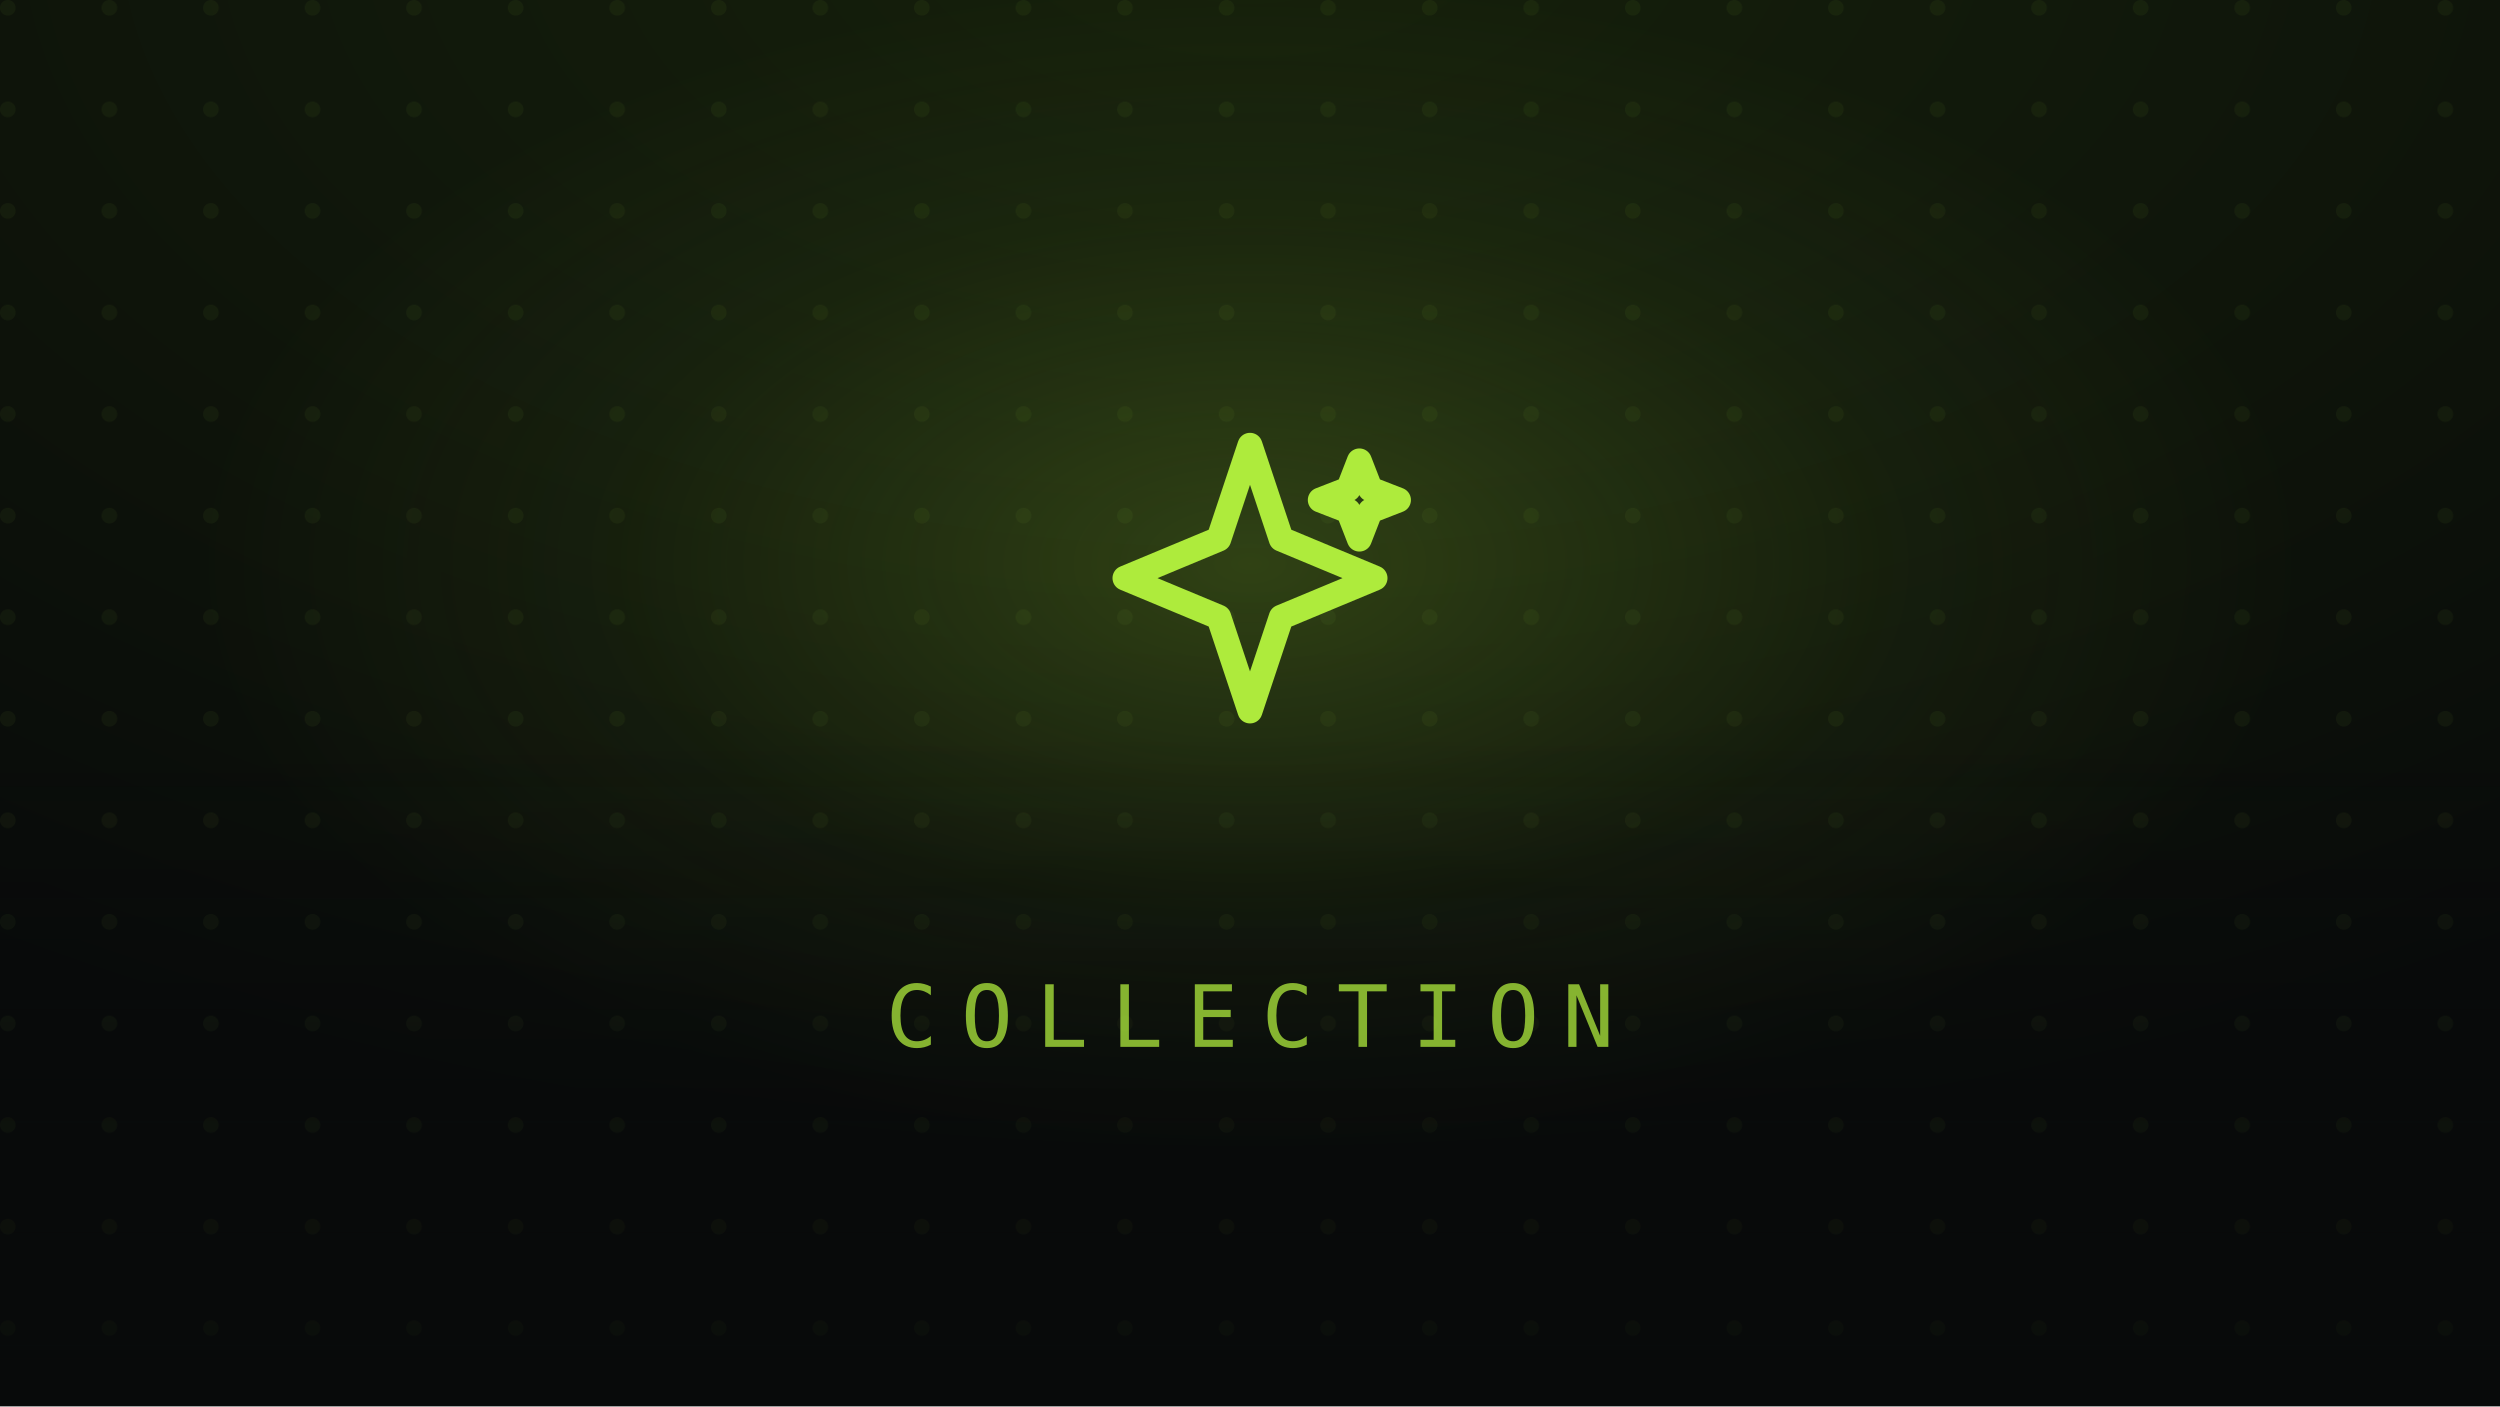
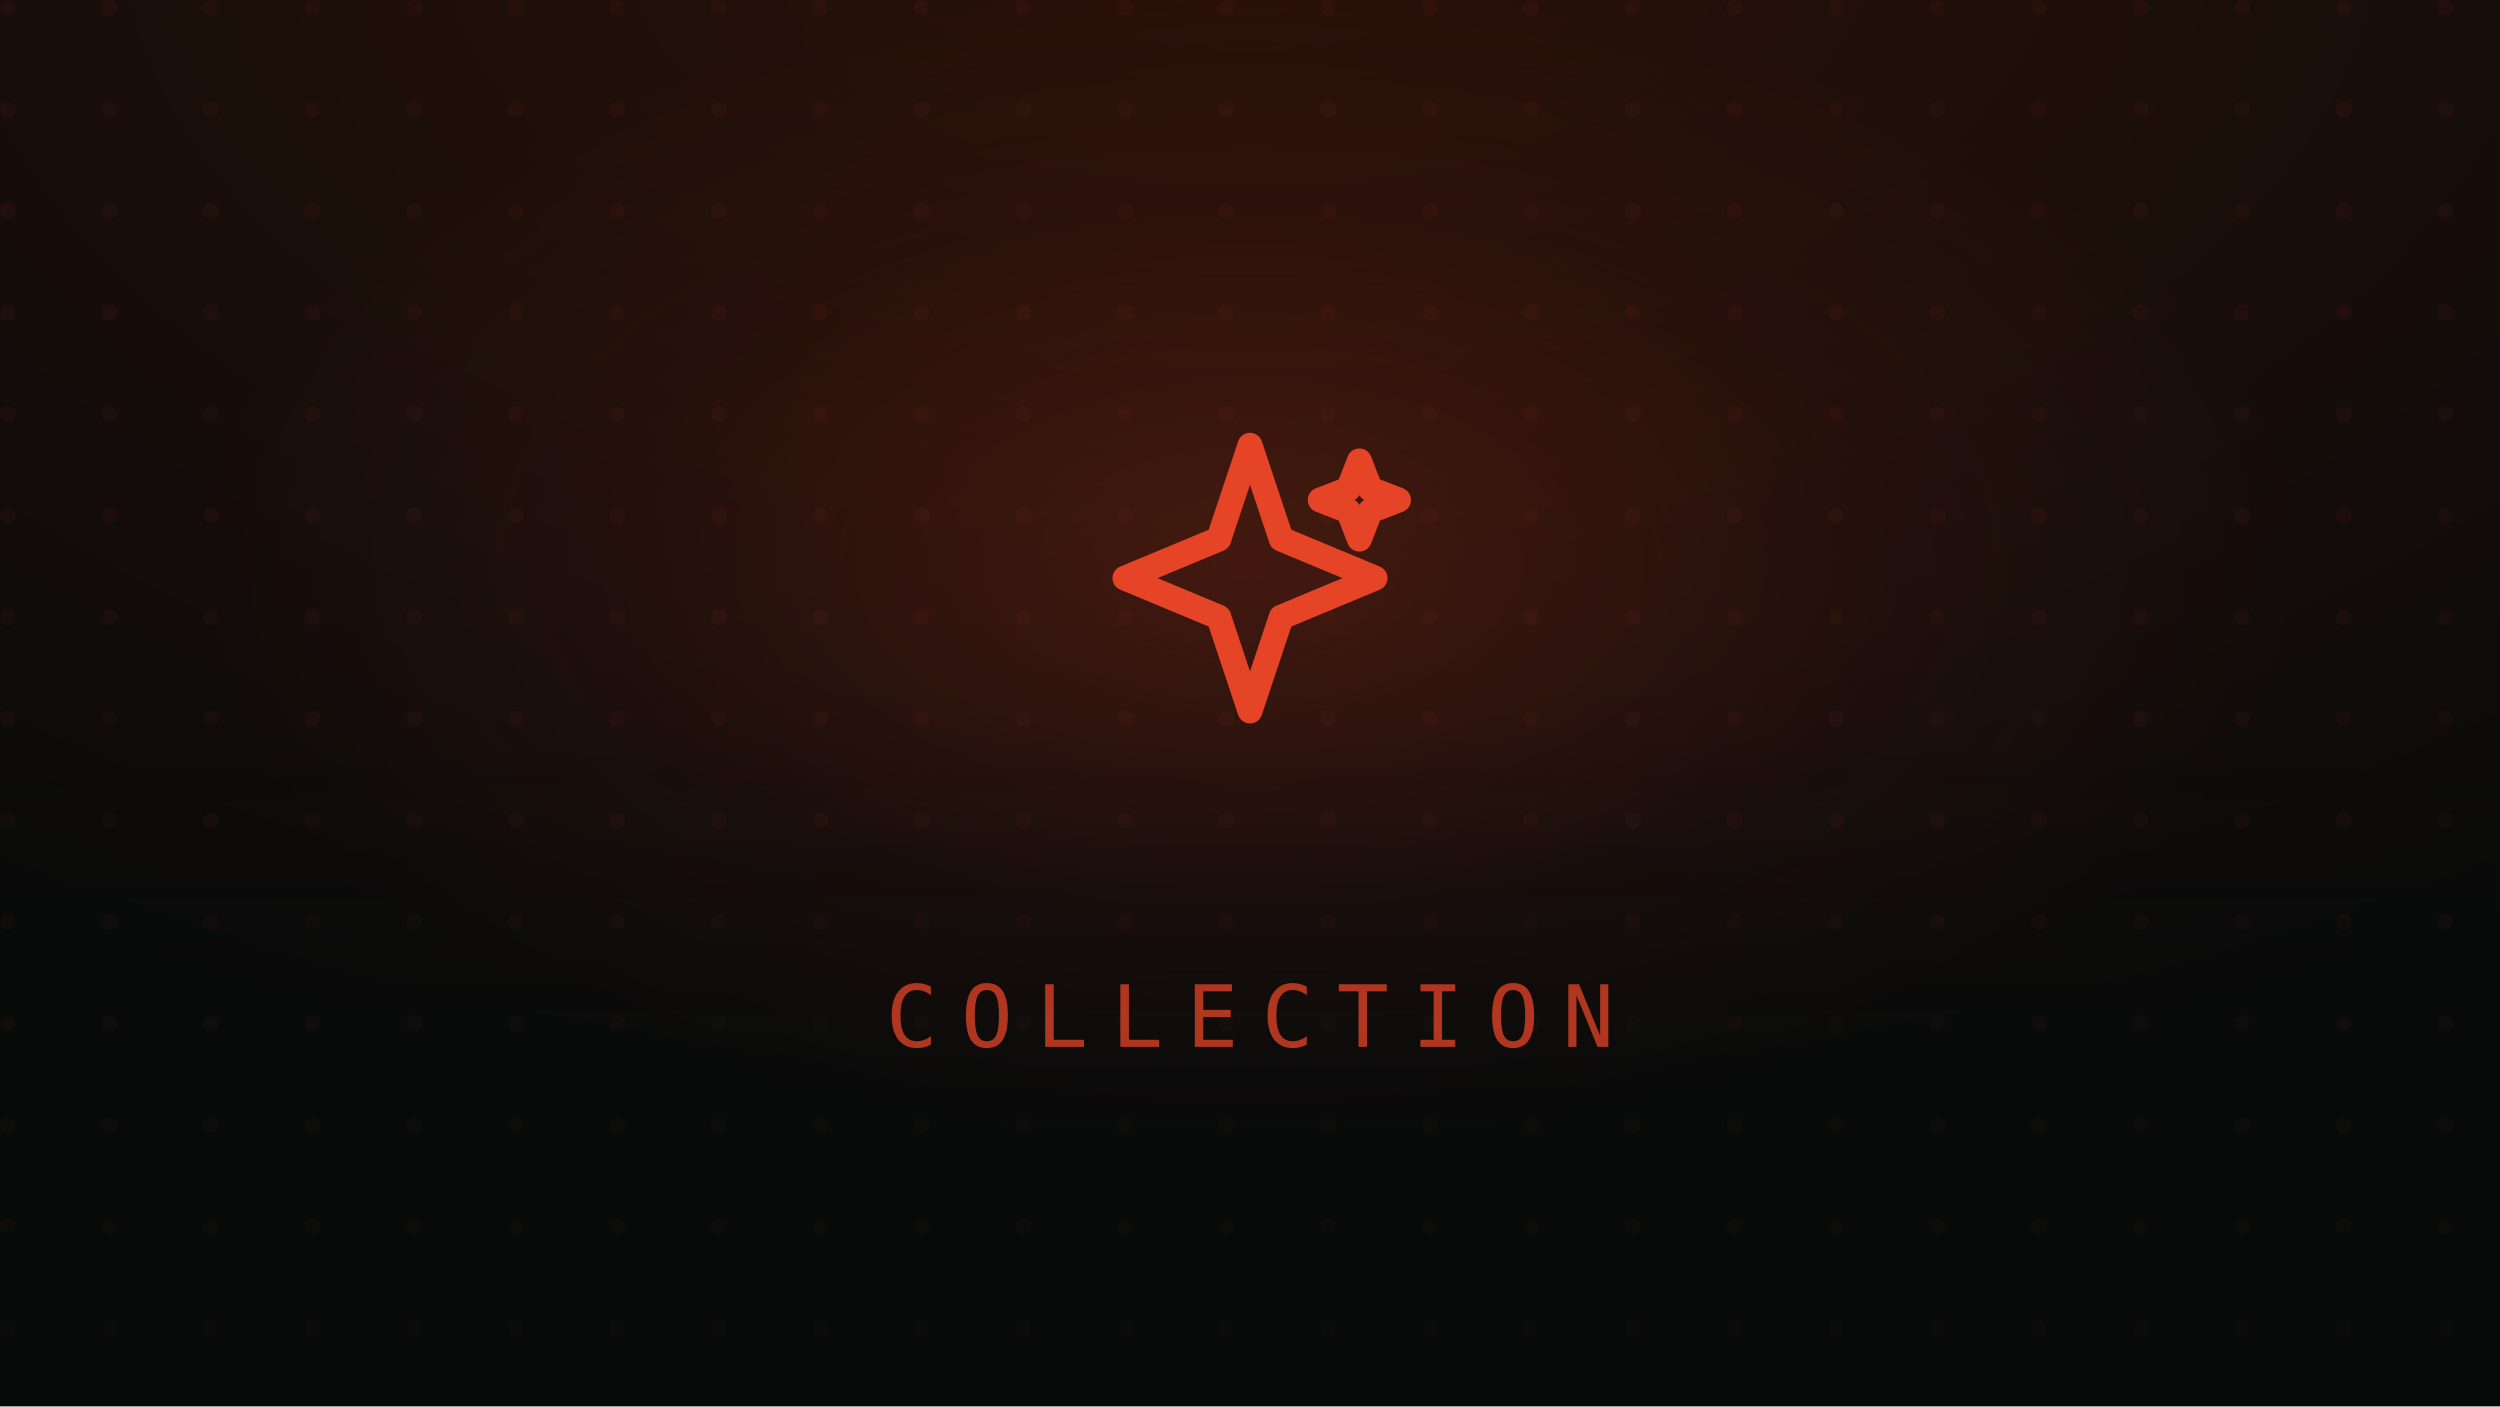
<svg xmlns="http://www.w3.org/2000/svg" viewBox="0 0 320 180" width="100%" height="100%" preserveAspectRatio="xMidYMid slice" role="img" aria-label="Collection placeholder">
  <defs>
    <radialGradient id="cg-mixed0" cx="50%" cy="-6%" r="115%">
-       <stop offset="0%" stop-color="#16210b" />
+       <stop offset="0%" stop-color="#2a1109" />
      <stop offset="78%" stop-color="#080a0a" />
    </radialGradient>
    <radialGradient id="cgl-mixed0" cx="50%" cy="40%" r="42%">
-       <stop offset="0%" stop-color="#b4f33e" stop-opacity="0.20" />
-       <stop offset="60%" stop-color="#b4f33e" stop-opacity="0.05" />
-       <stop offset="100%" stop-color="#b4f33e" stop-opacity="0" />
+       <stop offset="0%" stop-color="#ee4628" stop-opacity="0.20" />
+       <stop offset="60%" stop-color="#ee4628" stop-opacity="0.05" />
+       <stop offset="100%" stop-color="#ee4628" stop-opacity="0" />
    </radialGradient>
    <linearGradient id="cgr-mixed0" x1="0" y1="0" x2="0" y2="1">
      <stop offset="52%" stop-color="#080a0a" stop-opacity="0" />
      <stop offset="100%" stop-color="#080a0a" stop-opacity="0.6" />
    </linearGradient>
    <pattern id="cd-mixed0" width="13" height="13" patternUnits="userSpaceOnUse">
-       <circle cx="1" cy="1" r="1" fill="#b4f33e" opacity="0.05" />
+       <circle cx="1" cy="1" r="1" fill="#ee4628" opacity="0.05" />
    </pattern>
  </defs>
  <rect width="320" height="180" fill="url(#cg-mixed0)" />
  <rect width="320" height="180" fill="url(#cd-mixed0)" />
  <rect width="320" height="180" fill="url(#cgl-mixed0)" />
-   <g transform="translate(136 50) scale(2)" fill="none" stroke="#b4f33e" stroke-width="1.6" stroke-linecap="round" stroke-linejoin="round" opacity="0.95">
+   <g transform="translate(136 50) scale(2)" fill="none" stroke="#ee4628" stroke-width="1.6" stroke-linecap="round" stroke-linejoin="round" opacity="0.95">
    <path d="M12 3.5 14 9.5 20 12 14 14.5 12 20.5 10 14.5 4 12 10 9.5z" />
    <path d="M19 4.5l.7 1.8 1.8.7-1.8.7-.7 1.8-.7-1.8-1.8-.7 1.8-.7z" />
  </g>
  <rect width="320" height="180" fill="url(#cgr-mixed0)" />
-   <text x="160" y="134" text-anchor="middle" font-family="ui-monospace, SFMono-Regular, Menlo, monospace" font-size="11" letter-spacing="3" fill="#b4f33e" opacity="0.72">COLLECTION</text>
+   <text x="160" y="134" text-anchor="middle" font-family="ui-monospace, SFMono-Regular, Menlo, monospace" font-size="11" letter-spacing="3" fill="#ee4628" opacity="0.72">COLLECTION</text>
</svg>
